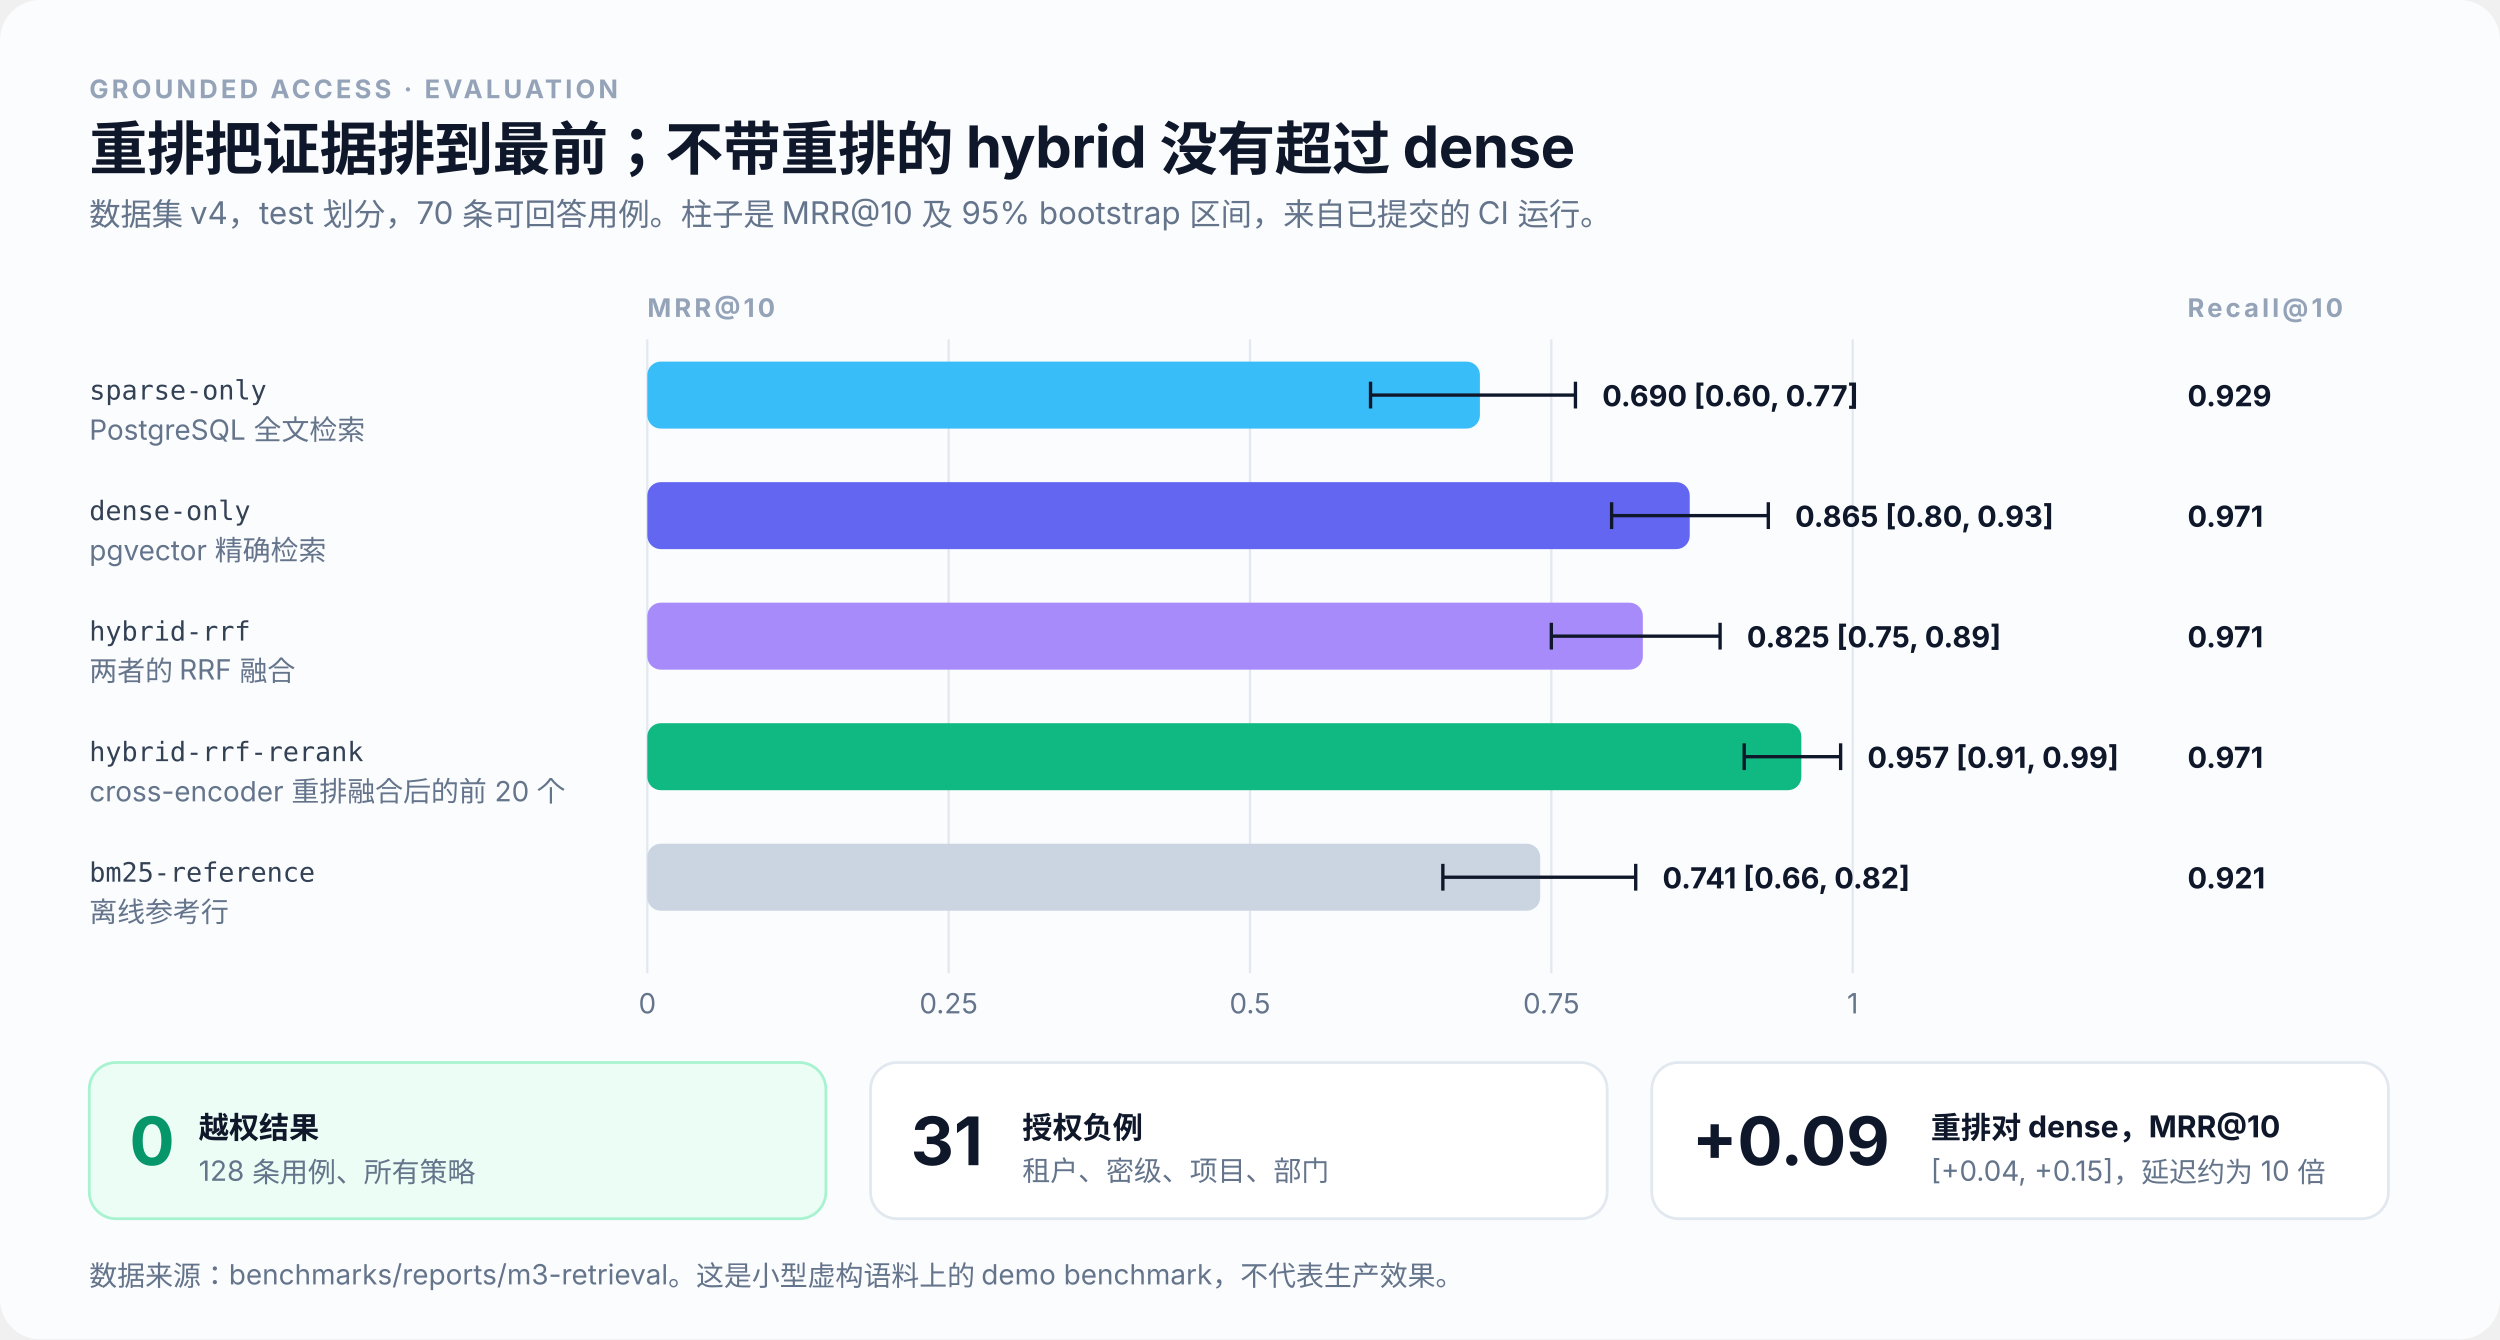
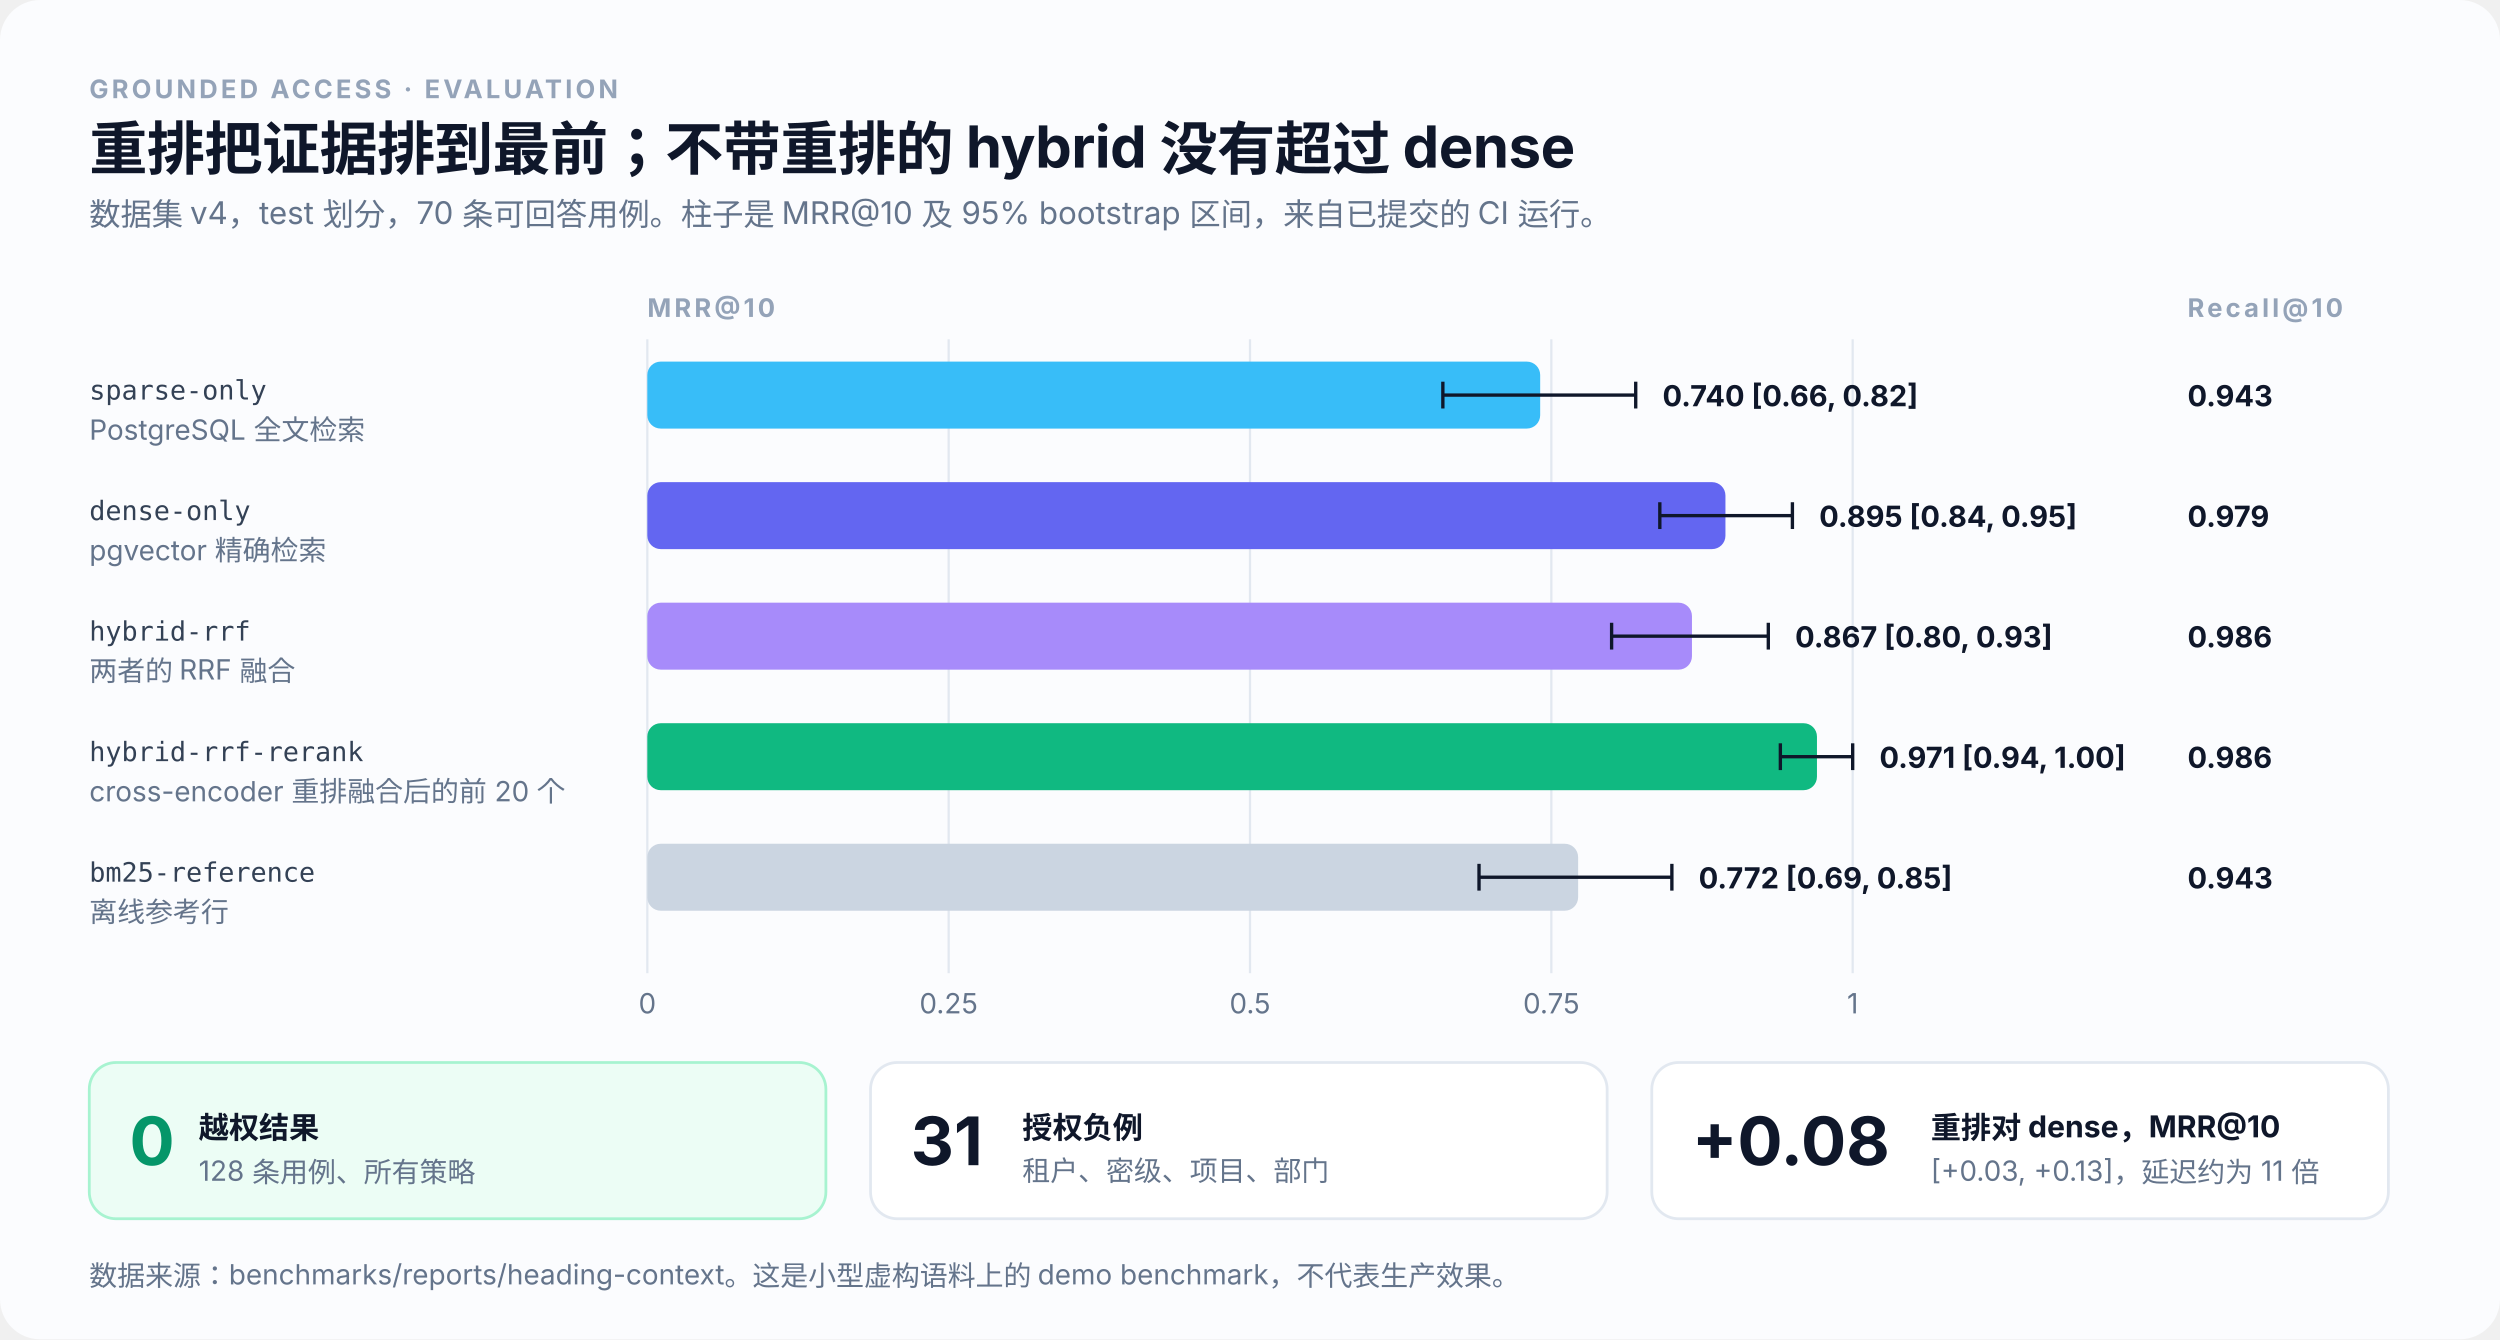
<svg xmlns="http://www.w3.org/2000/svg" viewBox="0 0 1120 600" width="1120" height="600" role="img" aria-labelledby="ttl dsc" style="max-width:100%;height:auto">
  <defs>
    <marker id="ar" viewBox="0 0 10 10" refX="9" refY="5" markerWidth="7" markerHeight="7" orient="auto-start-reverse">
      <path class="mk" d="M0 0 L10 5 L0 10 z" />
    </marker>
    <marker id="ar-v" viewBox="0 0 10 10" refX="9" refY="5" markerWidth="7" markerHeight="7" orient="auto-start-reverse">
      <path class="mk-v" d="M0 0 L10 5 L0 10 z" />
    </marker>
  </defs>
  <style>
    text{font-family:-apple-system,BlinkMacSystemFont,"Segoe UI","PingFang SC","Hiragino Sans GB","Microsoft YaHei",Inter,Roboto,sans-serif;}
    .bg{fill:#FBFCFE}
    .kicker{font-size:11.5px;font-weight:700;fill:#94A3B8;letter-spacing:1.4px}
    .title{font-size:26px;font-weight:700;fill:#0F172A;letter-spacing:-.2px}
    .sub{font-size:14px;fill:#64748B}
    .lbl{font-size:15px;font-weight:650;fill:#0F172A}
    .lbl-sm{font-size:13.5px;font-weight:650;fill:#0F172A}
    .txt{font-size:12.5px;fill:#64748B}
    .txt-d{font-size:12.5px;fill:#334155}
    .foot{font-size:12.5px;fill:#64748B}
    .mono{font-family:ui-monospace,SFMono-Regular,Menlo,Consolas,monospace;font-size:12px;font-weight:500;fill:#334155}
    .code{font-family:ui-monospace,SFMono-Regular,Menlo,Consolas,monospace;font-size:12.5px;fill:#E2E8F0}
    .codek{font-family:ui-monospace,SFMono-Regular,Menlo,Consolas,monospace;font-size:12.5px;fill:#7DD3FC}
    .num{font-size:13px;font-weight:650;fill:#0F172A}
    .big{font-size:30px;font-weight:700;fill:#0F172A}
    .bigok{font-size:30px;font-weight:700;fill:#059669}
    .card{fill:#FFFFFF;stroke:#E2E8F0;stroke-width:1.25}
    .dash{fill:#FFFFFF;stroke:#CBD5E1;stroke-width:1.25;stroke-dasharray:5 4}
    .group{fill:#F1F5F9;fill-opacity:.55;stroke:#E2E8F0;stroke-width:1.25}
    .blue{fill:#EFF6FF;stroke:#BFDBFE;stroke-width:1.25}
    .teal{fill:#F0FDFA;stroke:#99F6E4;stroke-width:1.25}
    .violet{fill:#F5F3FF;stroke:#DDD6FE;stroke-width:1.25}
    .amber{fill:#FFFBEB;stroke:#FDE68A;stroke-width:1.25}
    .rose{fill:#FFF1F2;stroke:#FECDD3;stroke-width:1.25}
    .green{fill:#ECFDF5;stroke:#A7F3D0;stroke-width:1.25}
    .dark{fill:#0F172A}
    .ln{stroke:#94A3B8;stroke-width:1.5;fill:none}
    .ln-v{stroke:#6366F1;stroke-width:1.75;fill:none}
    .mk{fill:#94A3B8}.mk-v{fill:#6366F1}
    .bar-s{fill:#38BDF8}.bar-d{fill:#6366F1}.bar-h{fill:#A78BFA}.bar-x{fill:#10B981}.bar-r{fill:#CBD5E1}
    .axis{stroke:#E2E8F0;stroke-width:1}
    .whisk{stroke:#0F172A;stroke-width:1.5}
    .pill-ok{fill:#D1FAE5}.pill-ok-t{font-size:11.5px;font-weight:700;fill:#047857}
    .pill-now{fill:#E0E7FF}.pill-now-t{font-size:11.5px;font-weight:700;fill:#4338CA}
    .pill-next{fill:#F1F5F9}.pill-next-t{font-size:11.5px;font-weight:700;fill:#64748B}
  </style>
  <rect class="bg" width="1120" height="600" rx="18" />
  <text class="kicker" x="40" y="44">GROUNDED ACCESS · EVALUATION</text>
  <text class="title" x="40" y="76">重排把证据排到最前；不带重排的 hybrid 没有超过 dense</text>
  <text class="sub" x="40" y="101">数据集 v4，test 划分，70 条可回答用例。柱子是 MRR@10 及 95% bootstrap 区间，来自已提交的 CI 运行。</text>
  <text class="kicker" x="290" y="142">MRR@10</text>
  <text class="kicker" x="980" y="142">Recall@10</text>
  <line class="axis" x1="290" y1="152" x2="290" y2="436" />
  <text class="txt" x="290" y="454" text-anchor="middle">0</text>
  <line class="axis" x1="425.0" y1="152" x2="425.0" y2="436" />
  <text class="txt" x="425.0" y="454" text-anchor="middle">0.25</text>
  <line class="axis" x1="560.0" y1="152" x2="560.0" y2="436" />
  <text class="txt" x="560.0" y="454" text-anchor="middle">0.5</text>
  <line class="axis" x1="695.0" y1="152" x2="695.0" y2="436" />
  <text class="txt" x="695.0" y="454" text-anchor="middle">0.75</text>
  <line class="axis" x1="830.0" y1="152" x2="830.0" y2="436" />
  <text class="txt" x="830.0" y="454" text-anchor="middle">1</text>
  <text class="mono" x="40" y="179">sparse-only</text>
  <text class="txt" x="40" y="197">PostgreSQL 全文检索</text>
-   <rect class="bar-s" x="290" y="162" width="373" height="30" rx="6" />
-   <path class="whisk" d="M614.0 177 L705.8 177 M614.0 171 v12 M705.8 171 v12" />
-   <text class="num" x="717.8" y="182">0.690  [0.60, 0.77]</text>
-   <text class="num" x="980" y="182">0.929</text>
+   <rect class="bar-s" x="290" y="162" width="400" height="30" rx="6" />
+   <path class="whisk" d="M646.4 177 L732.8 177 M646.4 171 v12 M732.8 171 v12" />
+   <text class="num" x="744.8" y="182">0.740  [0.66, 0.82]</text>
+   <text class="num" x="980" y="182">0.943</text>
  <text class="mono" x="40" y="233">dense-only</text>
  <text class="txt" x="40" y="251">pgvector 精确检索</text>
-   <rect class="bar-d" x="290" y="216" width="467" height="30" rx="6" />
-   <path class="whisk" d="M722.0 231 L792.2 231 M722.0 225 v12 M792.2 225 v12" />
-   <text class="num" x="804.2" y="236">0.865  [0.80, 0.93]</text>
-   <text class="num" x="980" y="236">0.971</text>
+   <rect class="bar-d" x="290" y="216" width="483" height="30" rx="6" />
+   <path class="whisk" d="M743.6 231 L803.0 231 M743.6 225 v12 M803.0 225 v12" />
+   <text class="num" x="815.0" y="236">0.895  [0.84, 0.95]</text>
+   <text class="num" x="980" y="236">0.979</text>
  <text class="mono" x="40" y="287">hybrid-rrf</text>
  <text class="txt" x="40" y="305">两者的 RRF 融合</text>
-   <rect class="bar-h" x="290" y="270" width="446" height="30" rx="6" />
-   <path class="whisk" d="M695.0 285 L770.6 285 M695.0 279 v12 M770.6 279 v12" />
-   <text class="num" x="782.6" y="290">0.825  [0.75, 0.89]</text>
-   <text class="num" x="980" y="290">0.971</text>
+   <rect class="bar-h" x="290" y="270" width="468" height="30" rx="6" />
+   <path class="whisk" d="M722.0 285 L792.2 285 M722.0 279 v12 M792.2 279 v12" />
+   <text class="num" x="804.2" y="290">0.867  [0.80, 0.93]</text>
+   <text class="num" x="980" y="290">0.986</text>
  <text class="mono" x="40" y="341">hybrid-rrf-rerank</text>
  <text class="txt" x="40" y="359">cross-encoder 重排融合后的前 20 个</text>
-   <rect class="bar-x" x="290" y="324" width="517" height="30" rx="6" />
-   <path class="whisk" d="M781.4 339 L824.6 339 M781.4 333 v12 M824.6 333 v12" />
-   <text class="num" x="836.6" y="344">0.957  [0.91, 0.99]</text>
-   <text class="num" x="980" y="344">0.971</text>
+   <rect class="bar-x" x="290" y="324" width="524" height="30" rx="6" />
+   <path class="whisk" d="M797.6 339 L830.0 339 M797.6 333 v12 M830.0 333 v12" />
+   <text class="num" x="842.0" y="344">0.971  [0.94, 1.00]</text>
+   <text class="num" x="980" y="344">0.986</text>
  <text class="mono" x="40" y="395">bm25-reference</text>
  <text class="txt" x="40" y="413">离线参考行</text>
-   <rect class="bar-r" x="290" y="378" width="400" height="30" rx="6" />
-   <path class="whisk" d="M646.4 393 L732.8 393 M646.4 387 v12 M732.8 387 v12" />
-   <text class="num" x="744.8" y="398">0.741  [0.66, 0.82]</text>
-   <text class="num" x="980" y="398">0.921</text>
+   <rect class="bar-r" x="290" y="378" width="417" height="30" rx="6" />
+   <path class="whisk" d="M662.6 393 L749.0 393 M662.6 387 v12 M749.0 387 v12" />
+   <text class="num" x="761.0" y="398">0.772  [0.69, 0.85]</text>
+   <text class="num" x="980" y="398">0.943</text>
  <rect class="green" x="40" y="476" width="330" height="70" rx="12" />
  <text class="bigok" x="58" y="522">0</text>
  <text class="lbl-sm" x="89" y="510">越权结果</text>
  <text class="txt" x="89" y="529">128 条用例、所有策略</text>
  <rect class="card" x="390" y="476" width="330" height="70" rx="12" />
  <text class="big" x="408" y="522">31</text>
  <text class="lbl-sm" x="458" y="510">授权负例</text>
  <text class="txt" x="458" y="529">租户、密级、项目、部门</text>
  <rect class="card" x="740" y="476" width="330" height="70" rx="12" />
-   <text class="big" x="758" y="522">+0.09</text>
+   <text class="big" x="758" y="522">+0.08</text>
  <text class="lbl-sm" x="865" y="510">重排对 dense，MRR@10</text>
-   <text class="txt" x="865" y="529">[+0.04, +0.15]，延迟约为 10 倍</text>
-   <text class="foot" x="40" y="576">数据来源：benchmarks/reports/m3-retrieval。这是小型虚构语料上的 demo benchmark，不代表生产效果。</text>
+   <text class="txt" x="865" y="529">[+0.03, +0.13]，延迟约为 11 倍</text>
+   <text class="foot" x="40" y="576">数据来源：benchmarks/reports/heading-context。这是小型虚构语料上的 demo benchmark，不代表生产效果。</text>
</svg>
